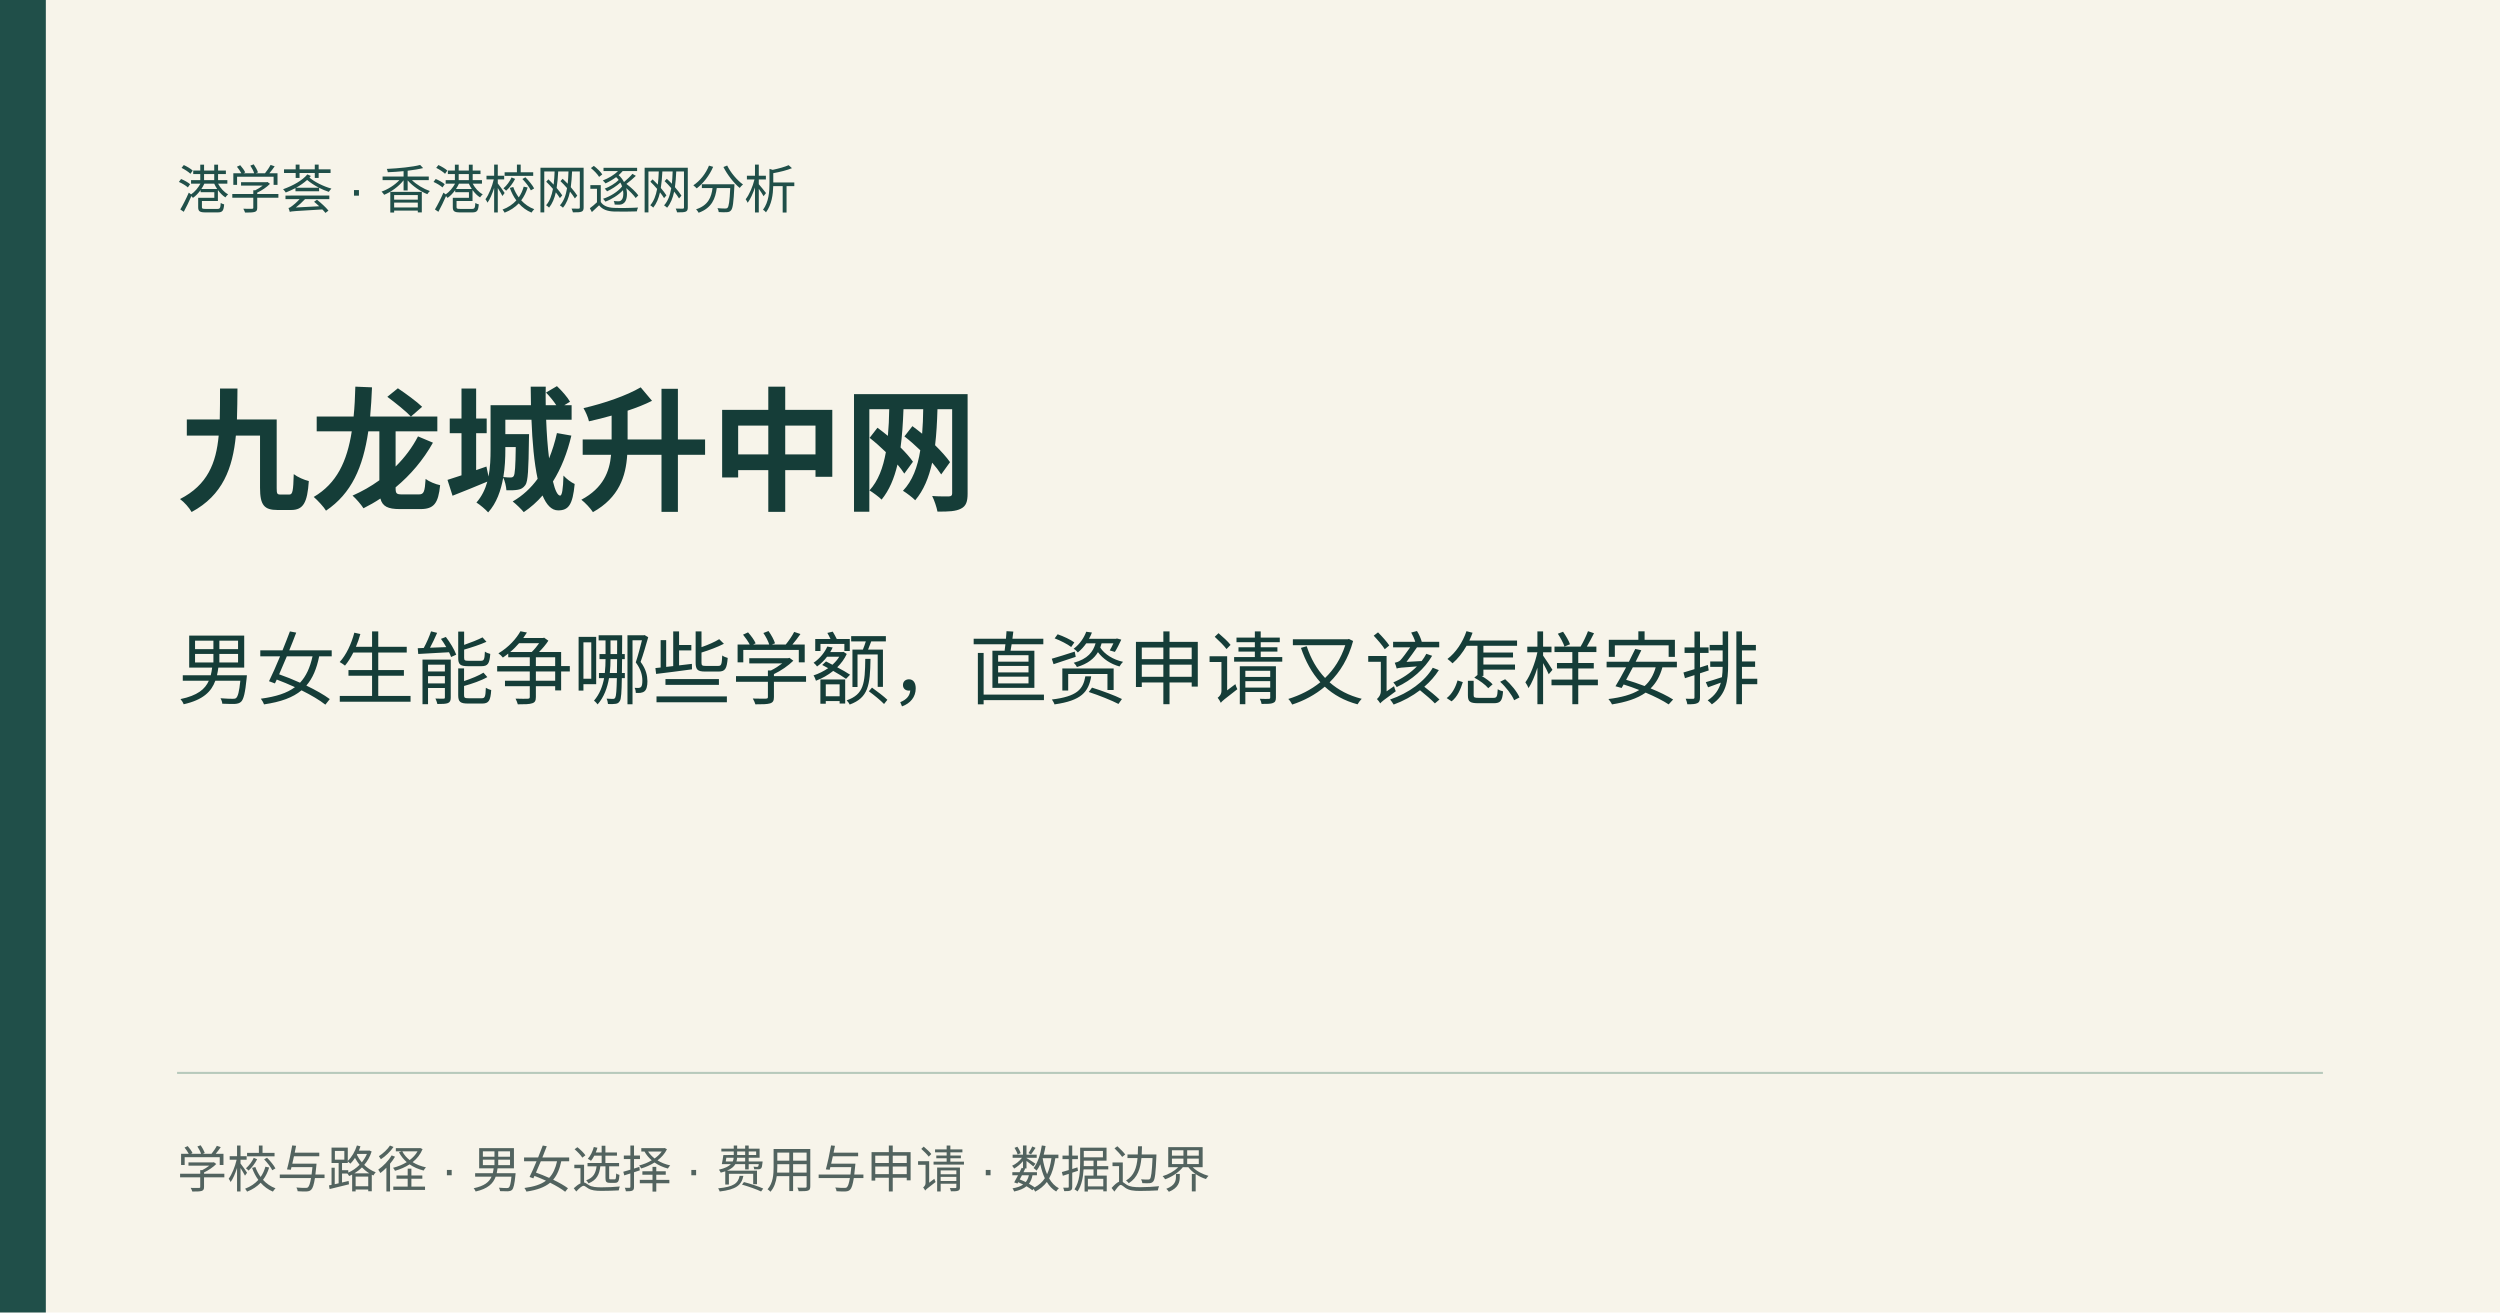
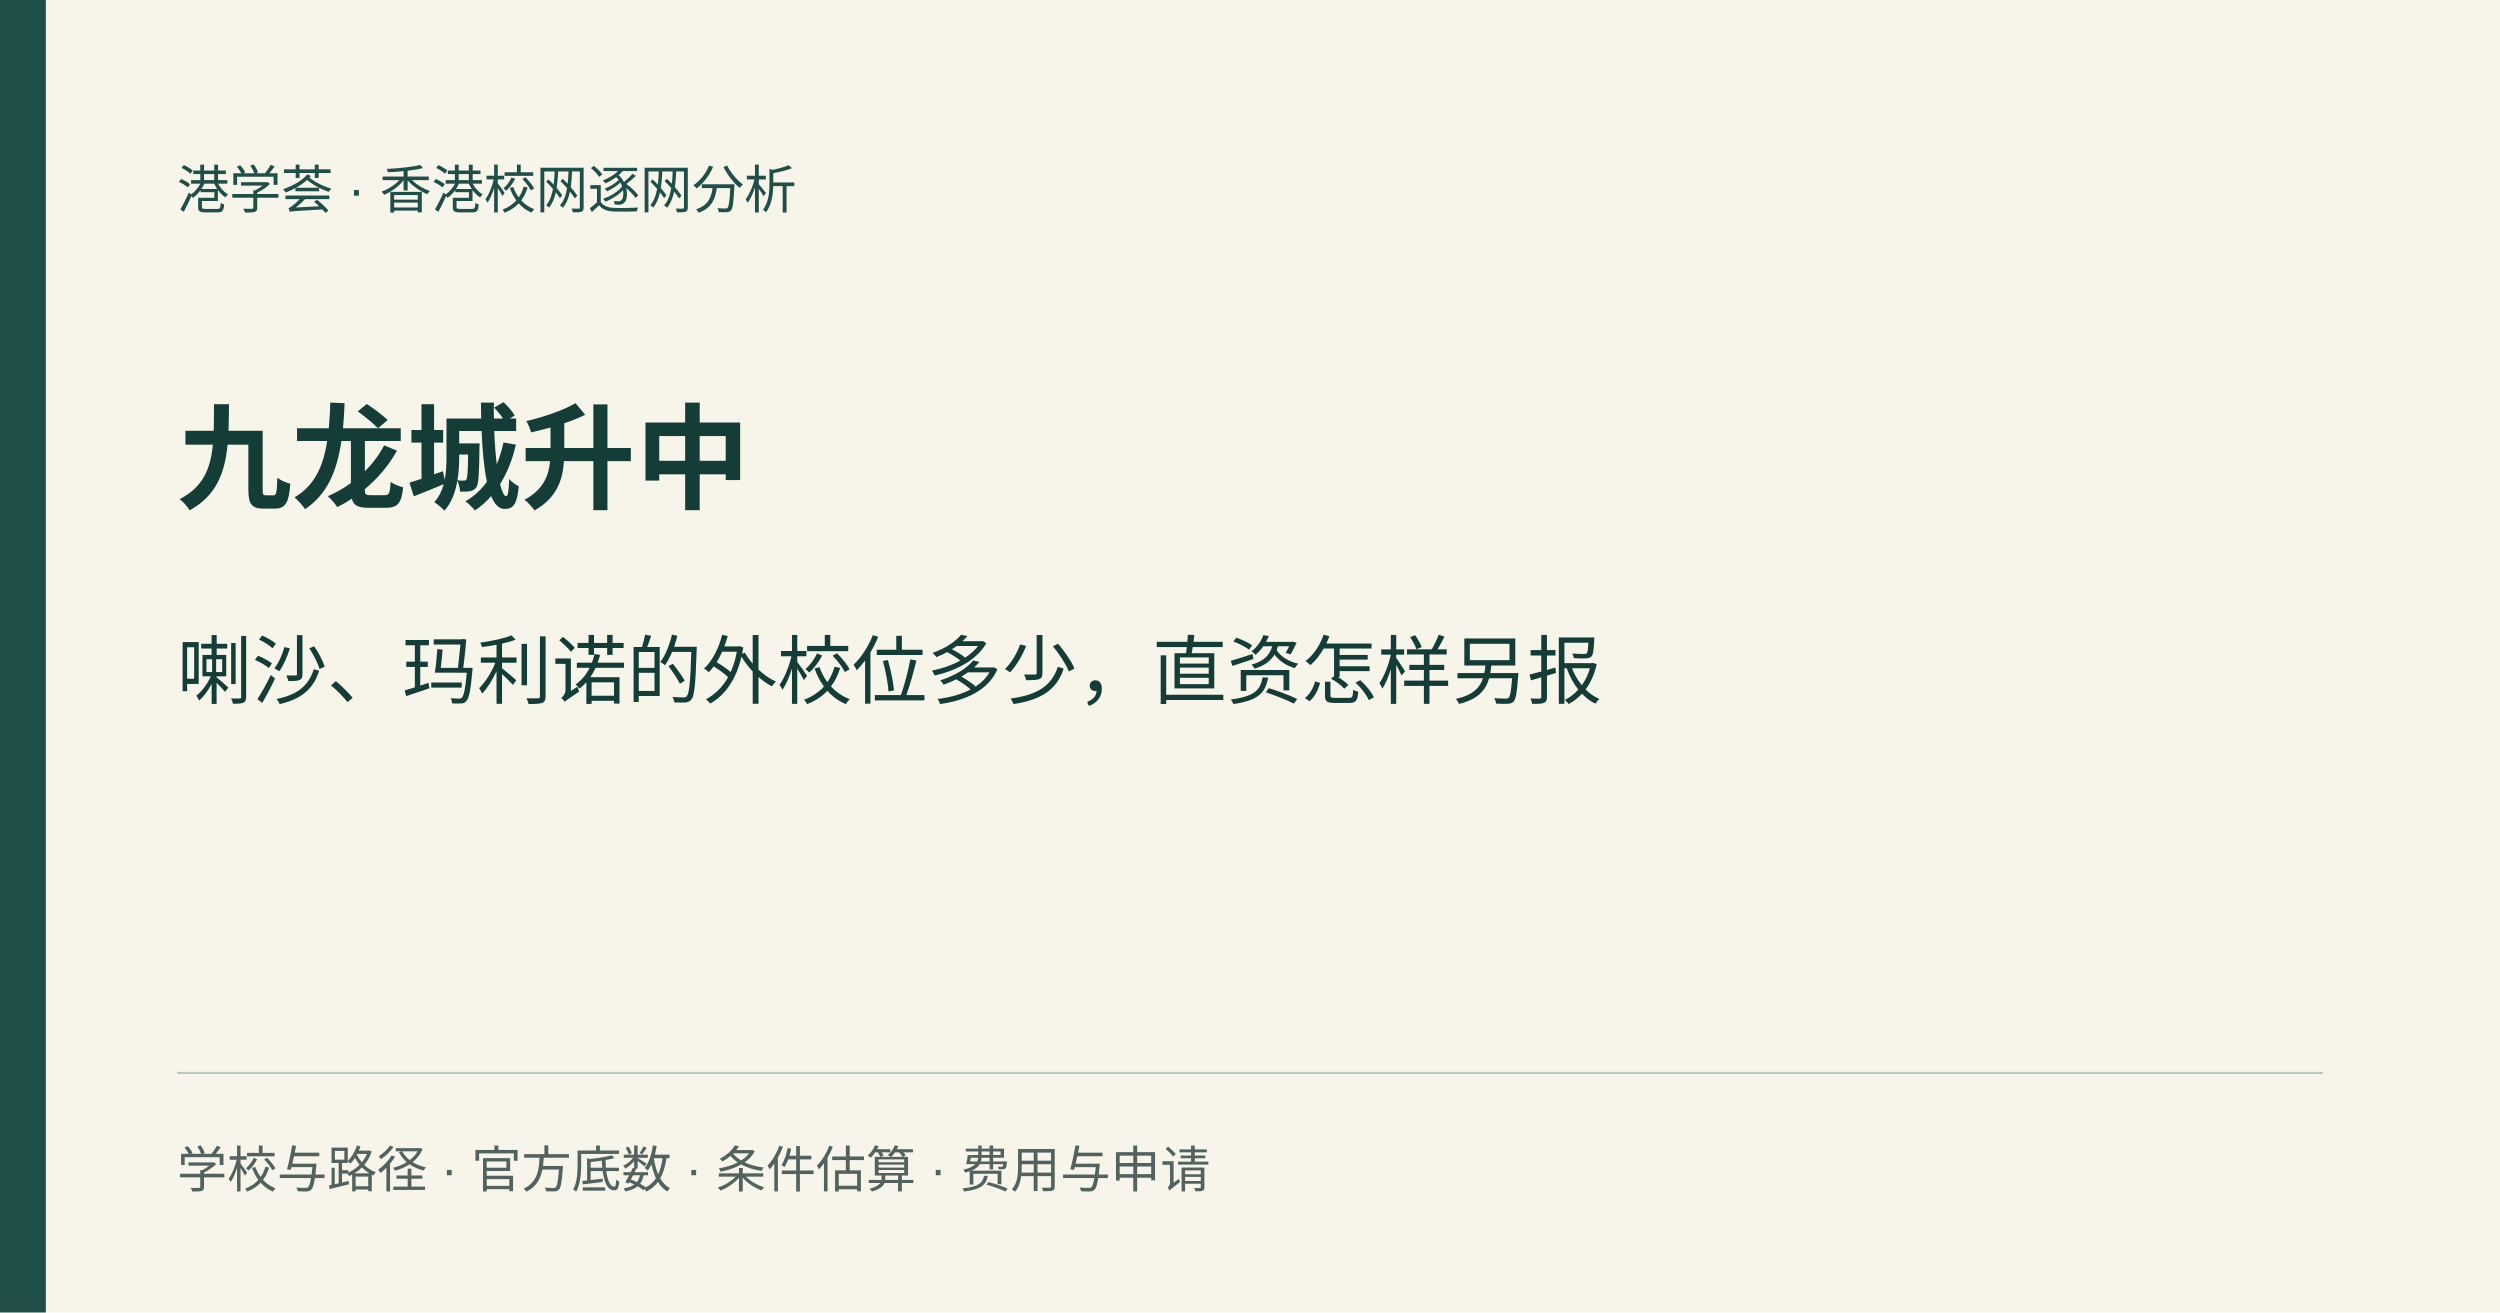
- <svg xmlns="http://www.w3.org/2000/svg" width="1200" height="630" viewBox="0 0 1200 630">
+ <svg xmlns="http://www.w3.org/2000/svg" width="1200" height="630">
  <rect width="1200" height="630" fill="#f7f4ea" />
  <rect width="22" height="630" fill="#204f49" />
  <text x="85" y="100" font-family="PingFang SC,Arial,sans-serif" font-size="25" fill="#204f49">港学荟 · 香港校网逐网分析</text>
-   <text x="85" y="240" font-family="PingFang SC,Arial,sans-serif" font-size="64" font-weight="600" fill="#153d38">九龙城升中网</text>
-   <text x="85" y="335" font-family="PingFang SC,Arial,sans-serif" font-size="38" fill="#153d38">男女生能争哪些学额，直资申请又该怎样安排</text>
+   <text x="85" y="240" font-family="PingFang SC,Arial,sans-serif" font-size="55" font-weight="600" fill="#153d38">九龙城升中</text>
+   <text x="85" y="335" font-family="PingFang SC,Arial,sans-serif" font-size="36" fill="#153d38">喇沙、玛利诺的外校位多少，直资怎样另报</text>
  <path d="M85 515H1115" stroke="#b7c9bc" />
-   <text x="85" y="570" font-family="PingFang SC,Arial,sans-serif" font-size="24" fill="#52635f">学校与路径 · 男女选择 · 费用与申请 · 数据边界</text>
+   <text x="85" y="570" font-family="PingFang SC,Arial,sans-serif" font-size="24" fill="#52635f">学校与路径 · 官方底数 · 条件估算 · 费用与申请</text>
</svg>
